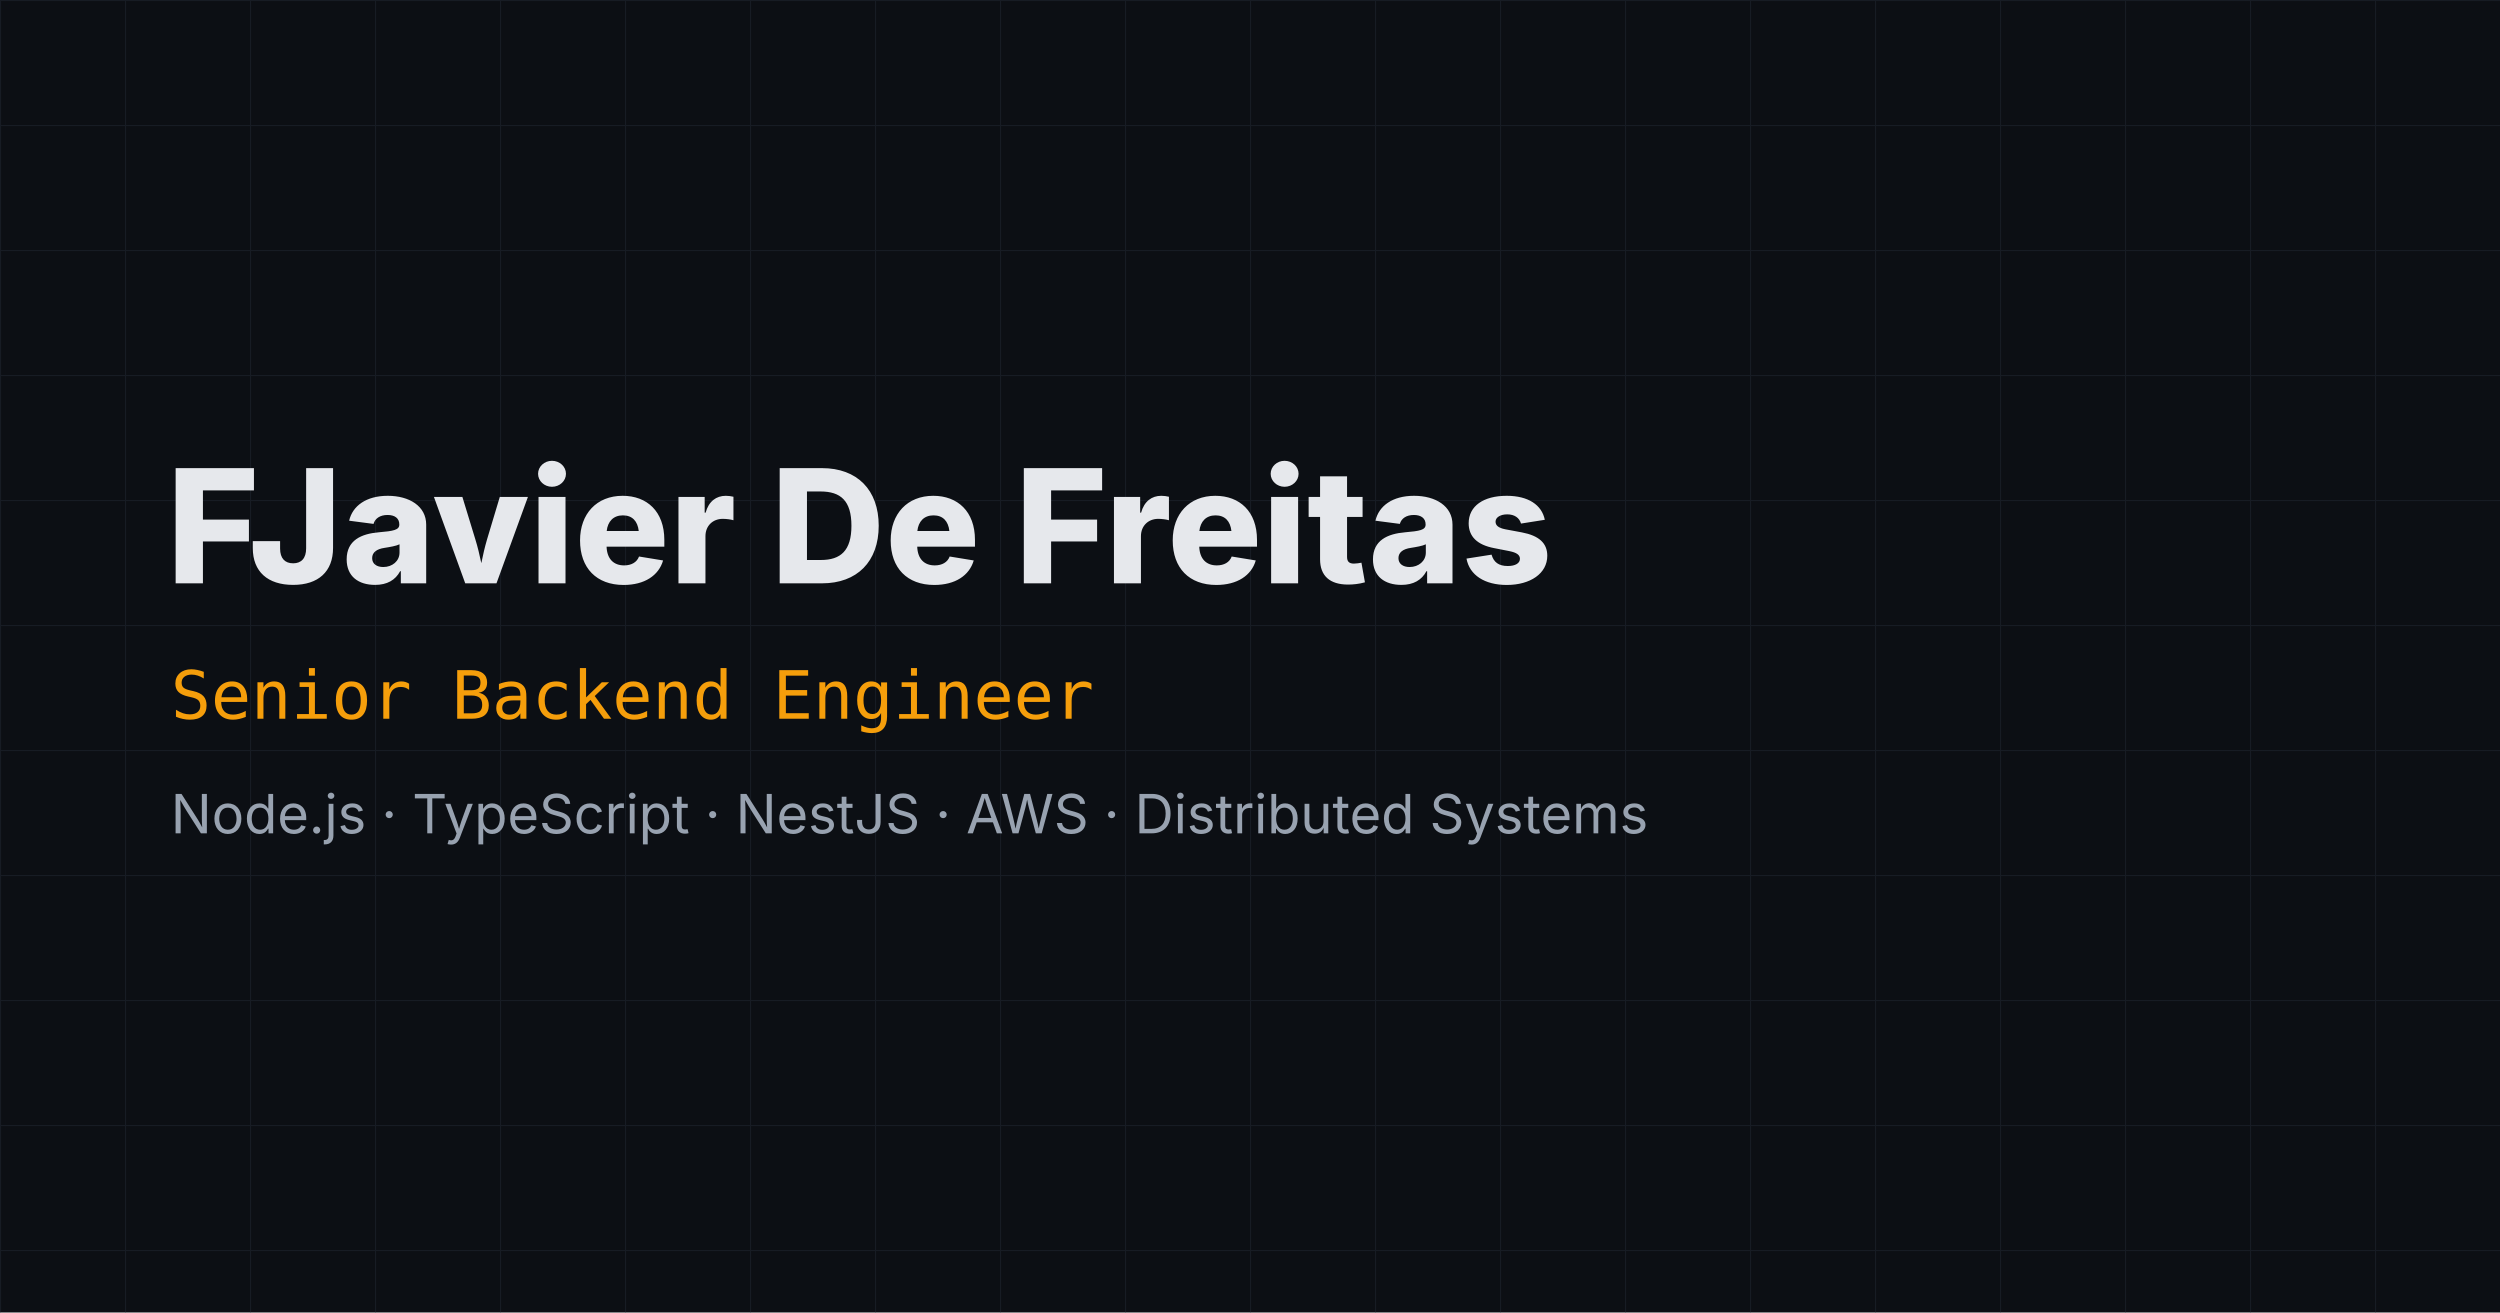
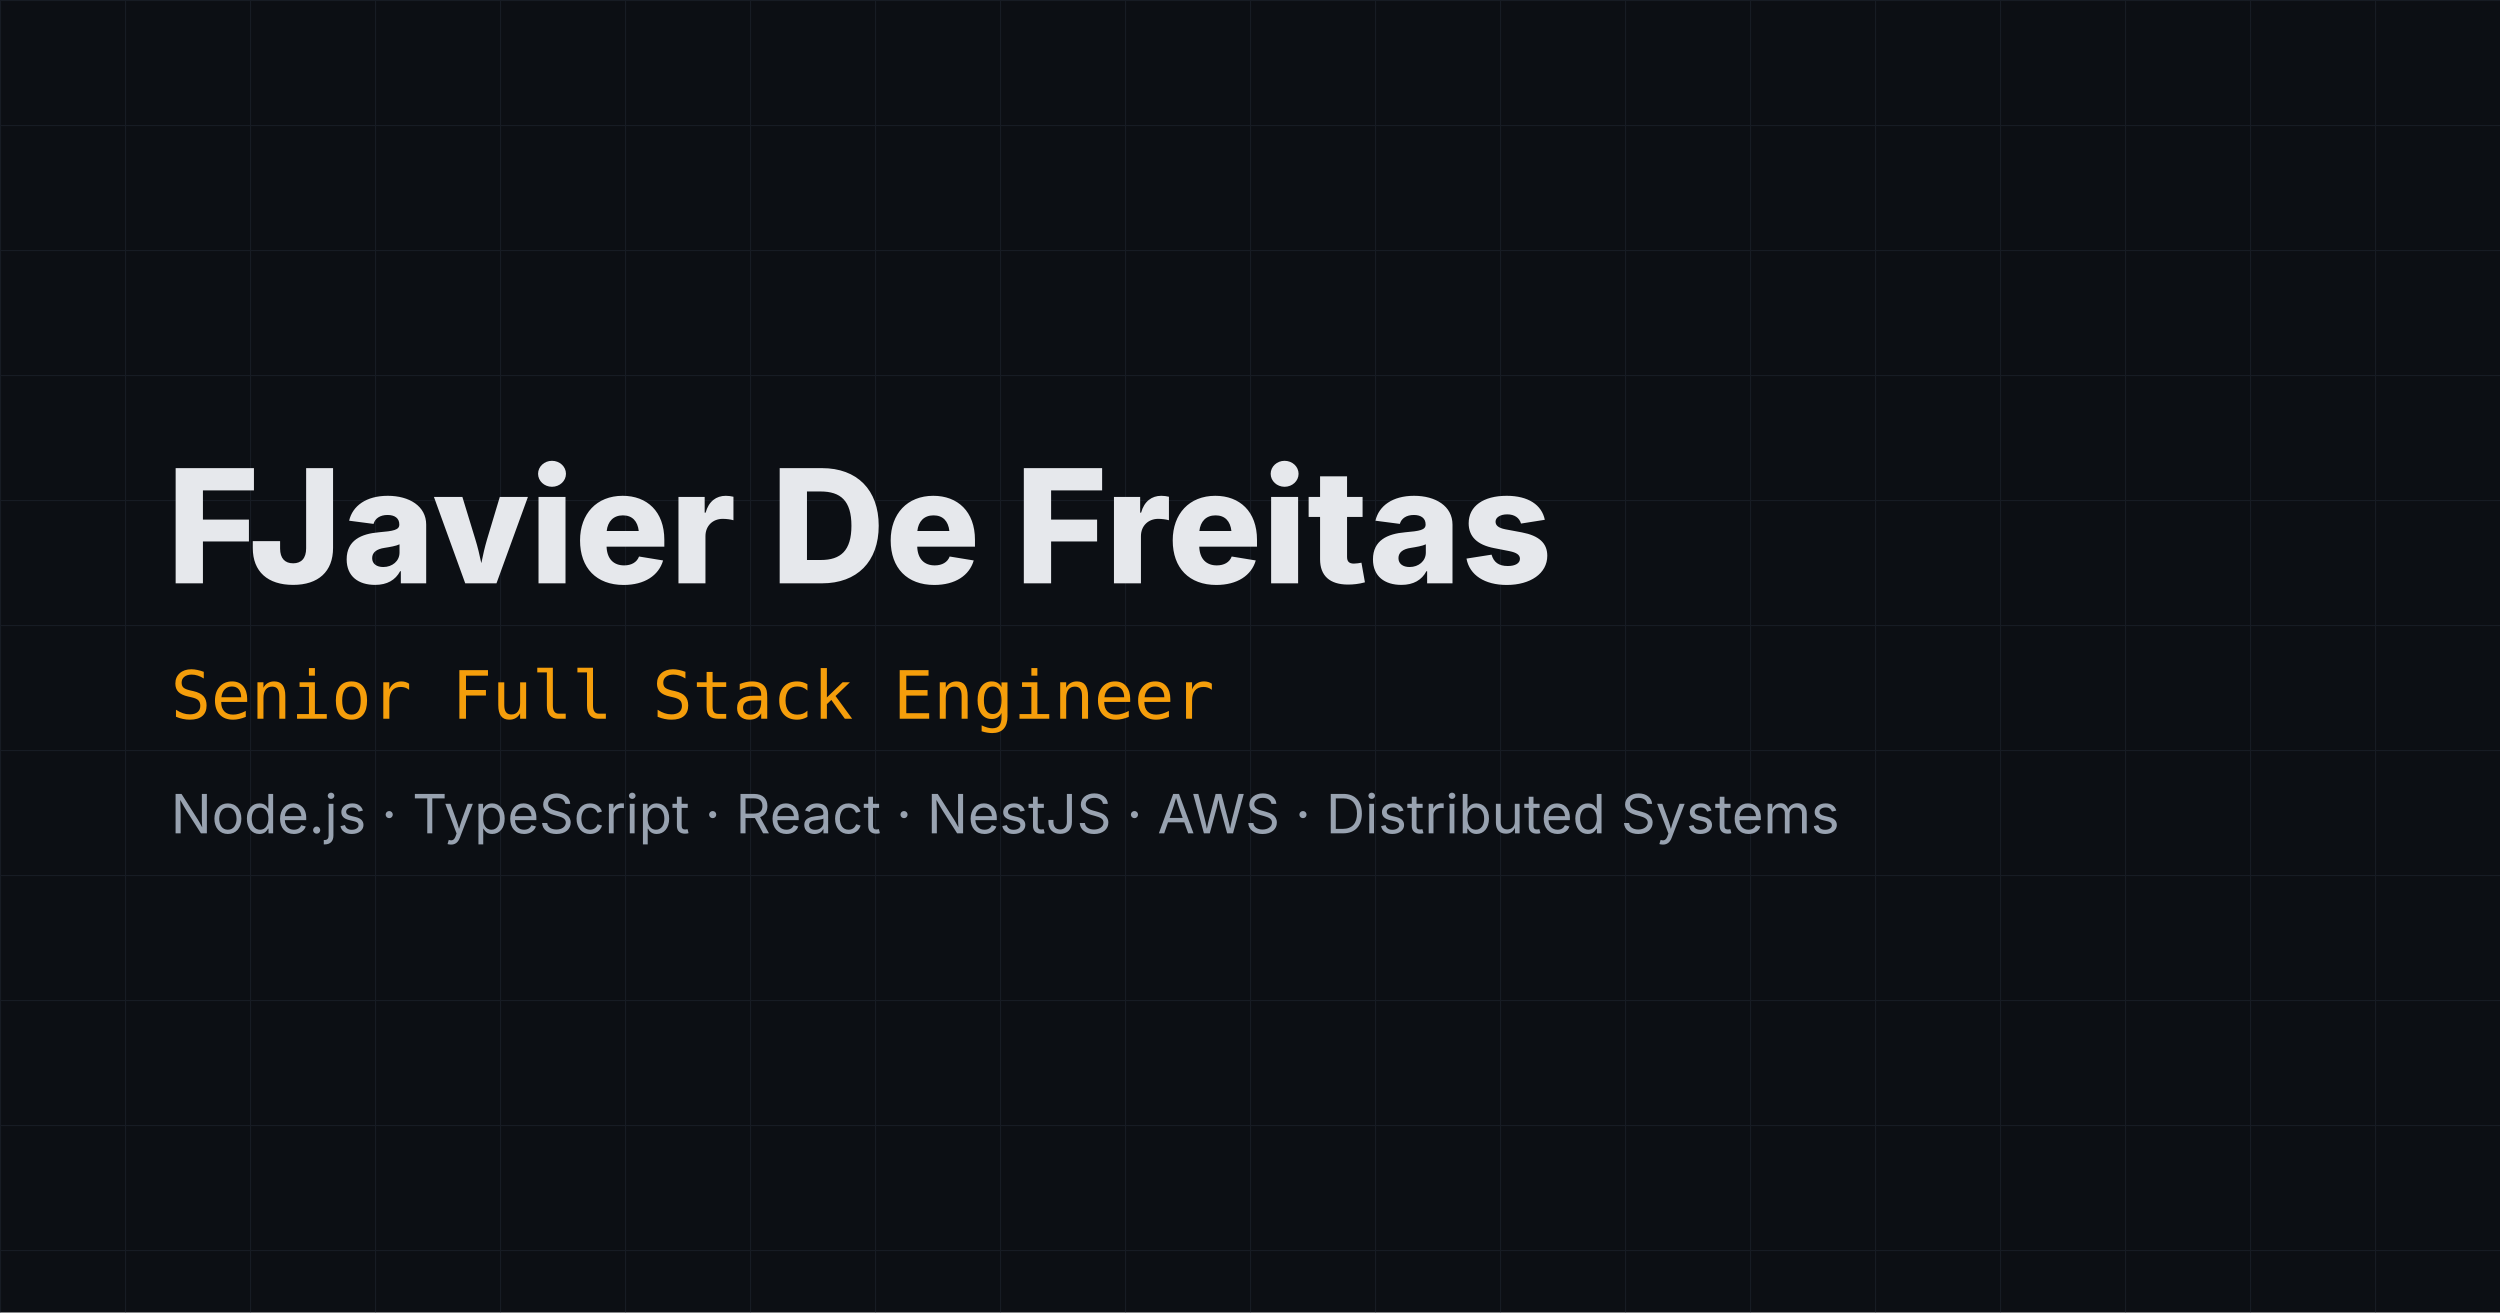
<svg xmlns="http://www.w3.org/2000/svg" viewBox="0 0 1200 630">
  <rect width="1200" height="630" fill="#0c0f14" />
  <rect x="0" y="0" width="1200" height="630" fill="url(#grid)" opacity="0.4" />
  <defs>
    <pattern id="grid" width="60" height="60" patternUnits="userSpaceOnUse">
      <path d="M60 0H0v60" fill="none" stroke="#28303c" stroke-width="1" />
    </pattern>
  </defs>
  <text x="80" y="280" font-family="Inter, system-ui, sans-serif" font-size="76" font-weight="800" fill="#e6e8ec">FJavier De Freitas</text>
-   <text x="82" y="345" font-family="JetBrains Mono, monospace" font-size="32" fill="#f59e0b">Senior Backend Engineer</text>
-   <text x="82" y="400" font-family="Inter, system-ui, sans-serif" font-size="26" fill="#98a2b0">Node.js · TypeScript · NestJS · AWS · Distributed Systems</text>
+   <text x="82" y="345" font-family="JetBrains Mono, monospace" font-size="32" fill="#f59e0b">Senior Full Stack Engineer</text>
+   <text x="82" y="400" font-family="Inter, system-ui, sans-serif" font-size="26" fill="#98a2b0">Node.js · TypeScript · React · NestJS · AWS · Distributed Systems</text>
</svg>
